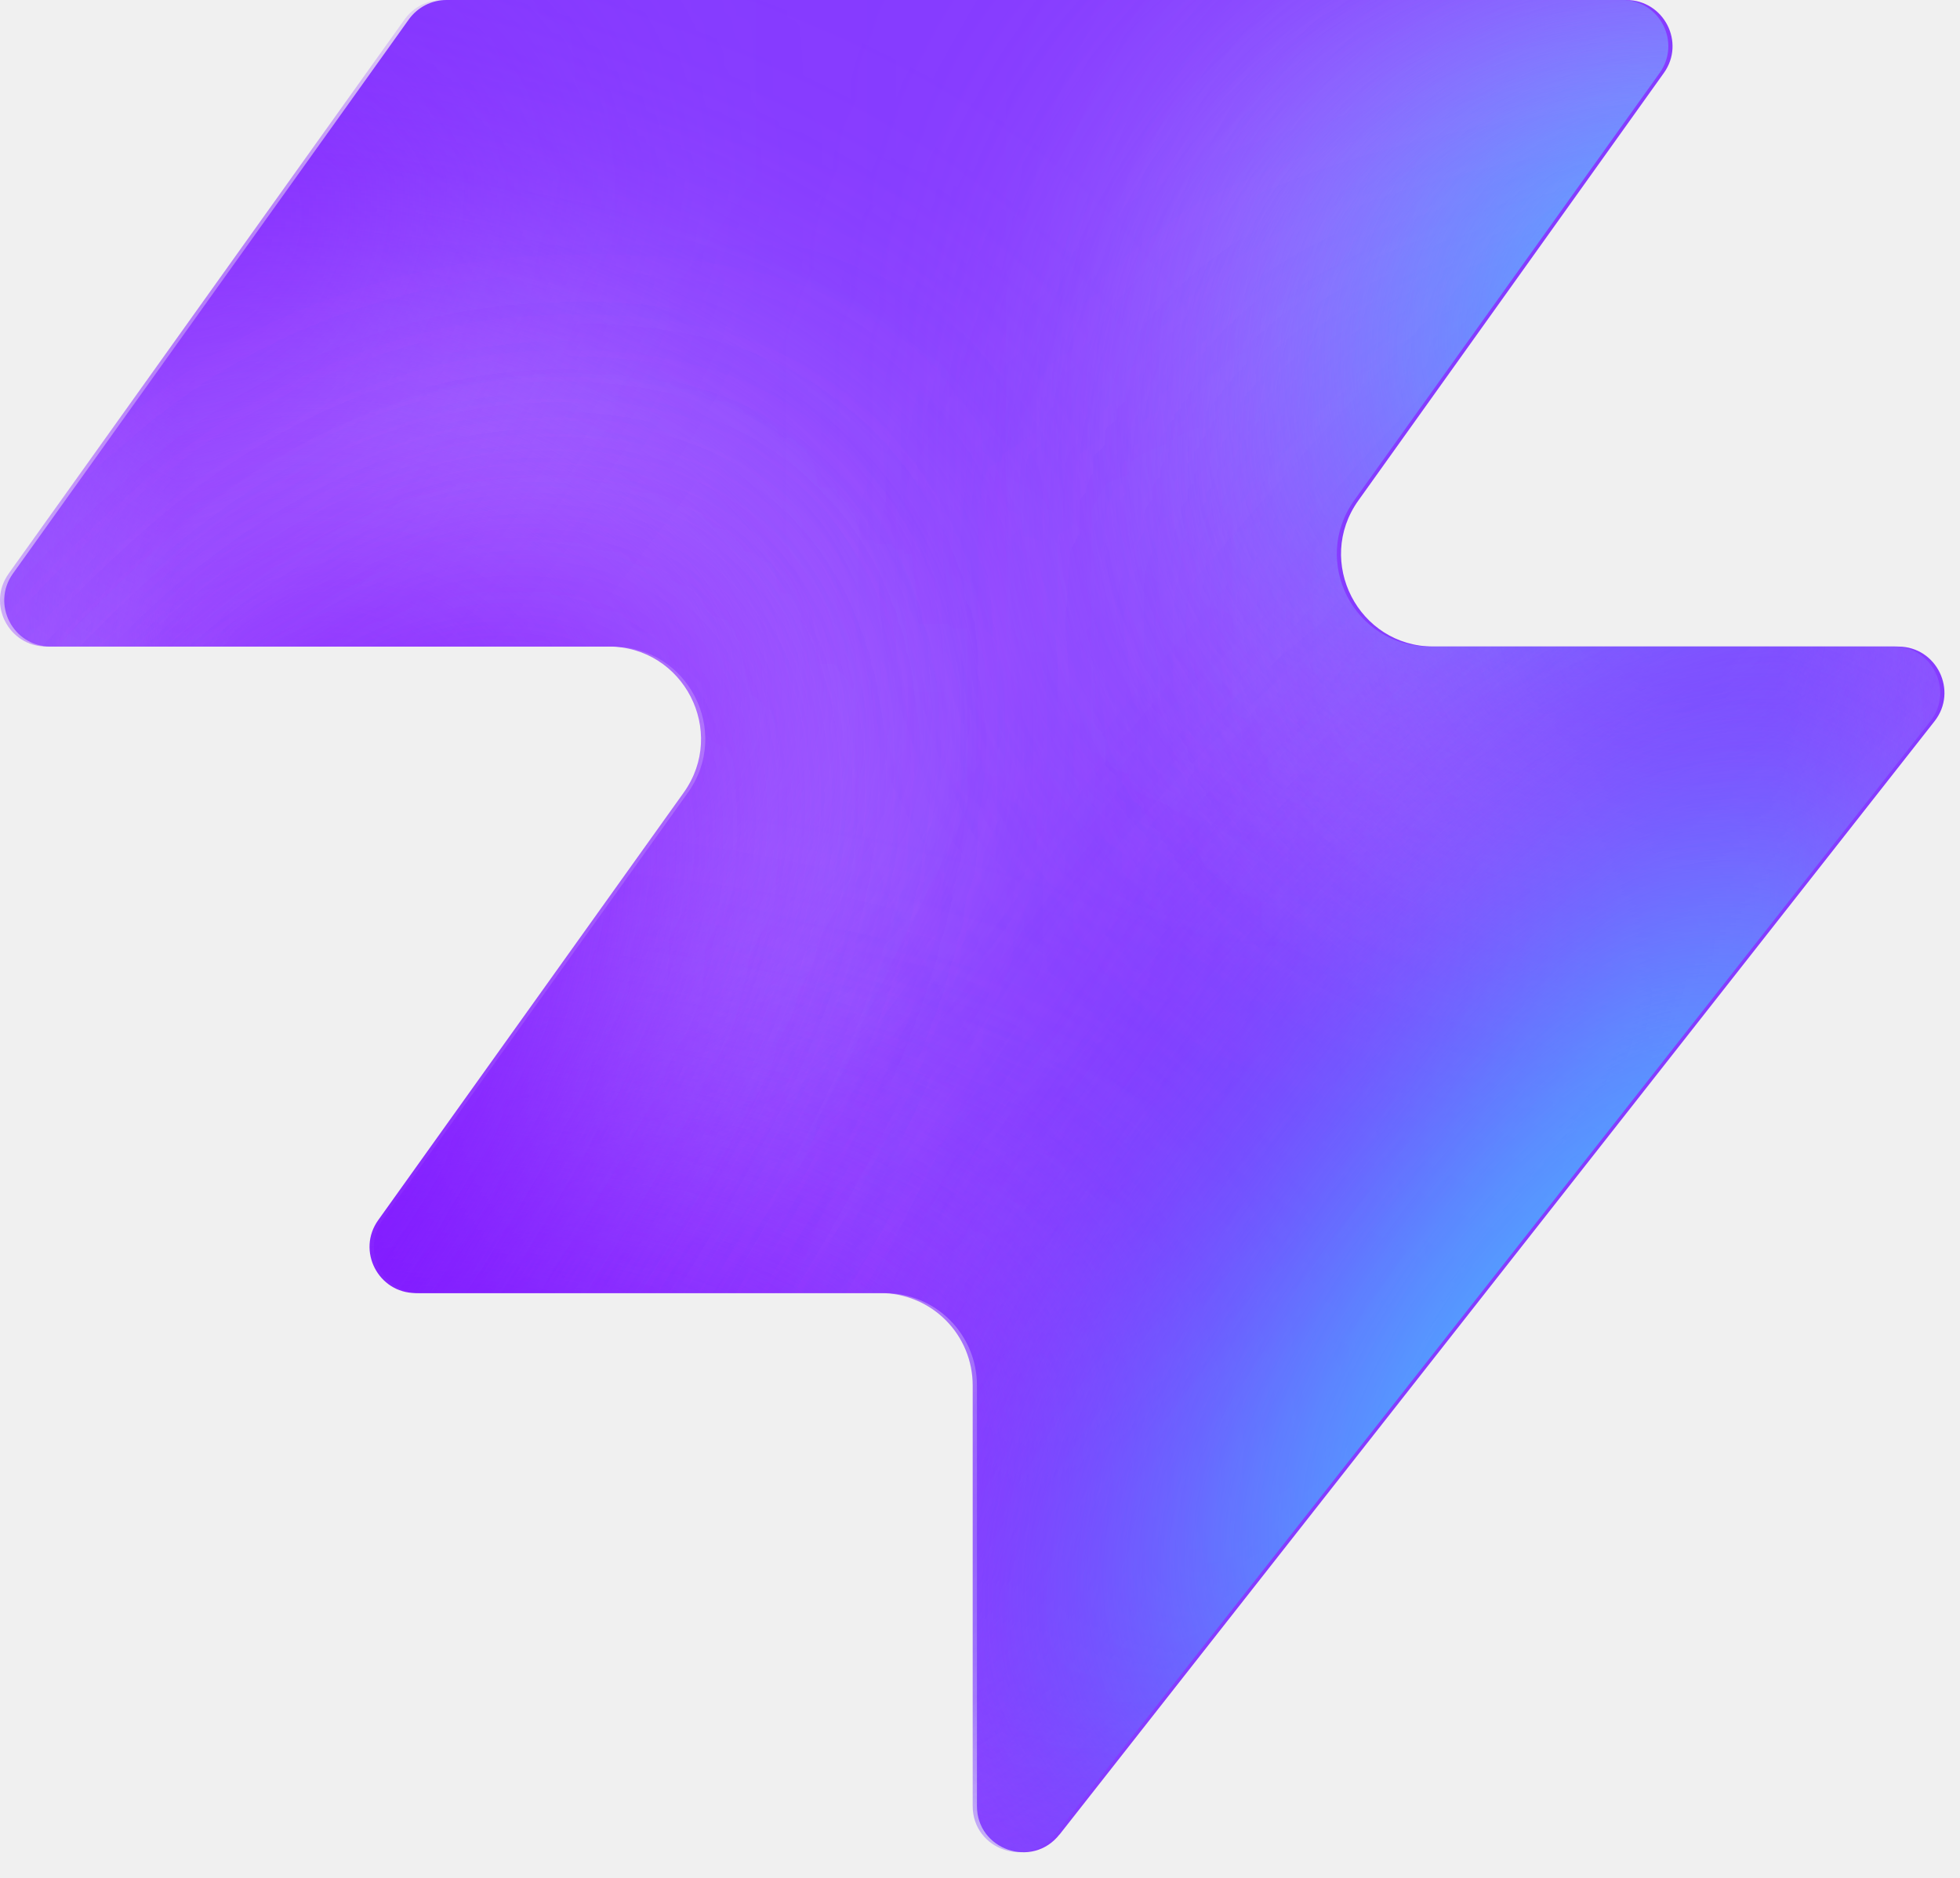
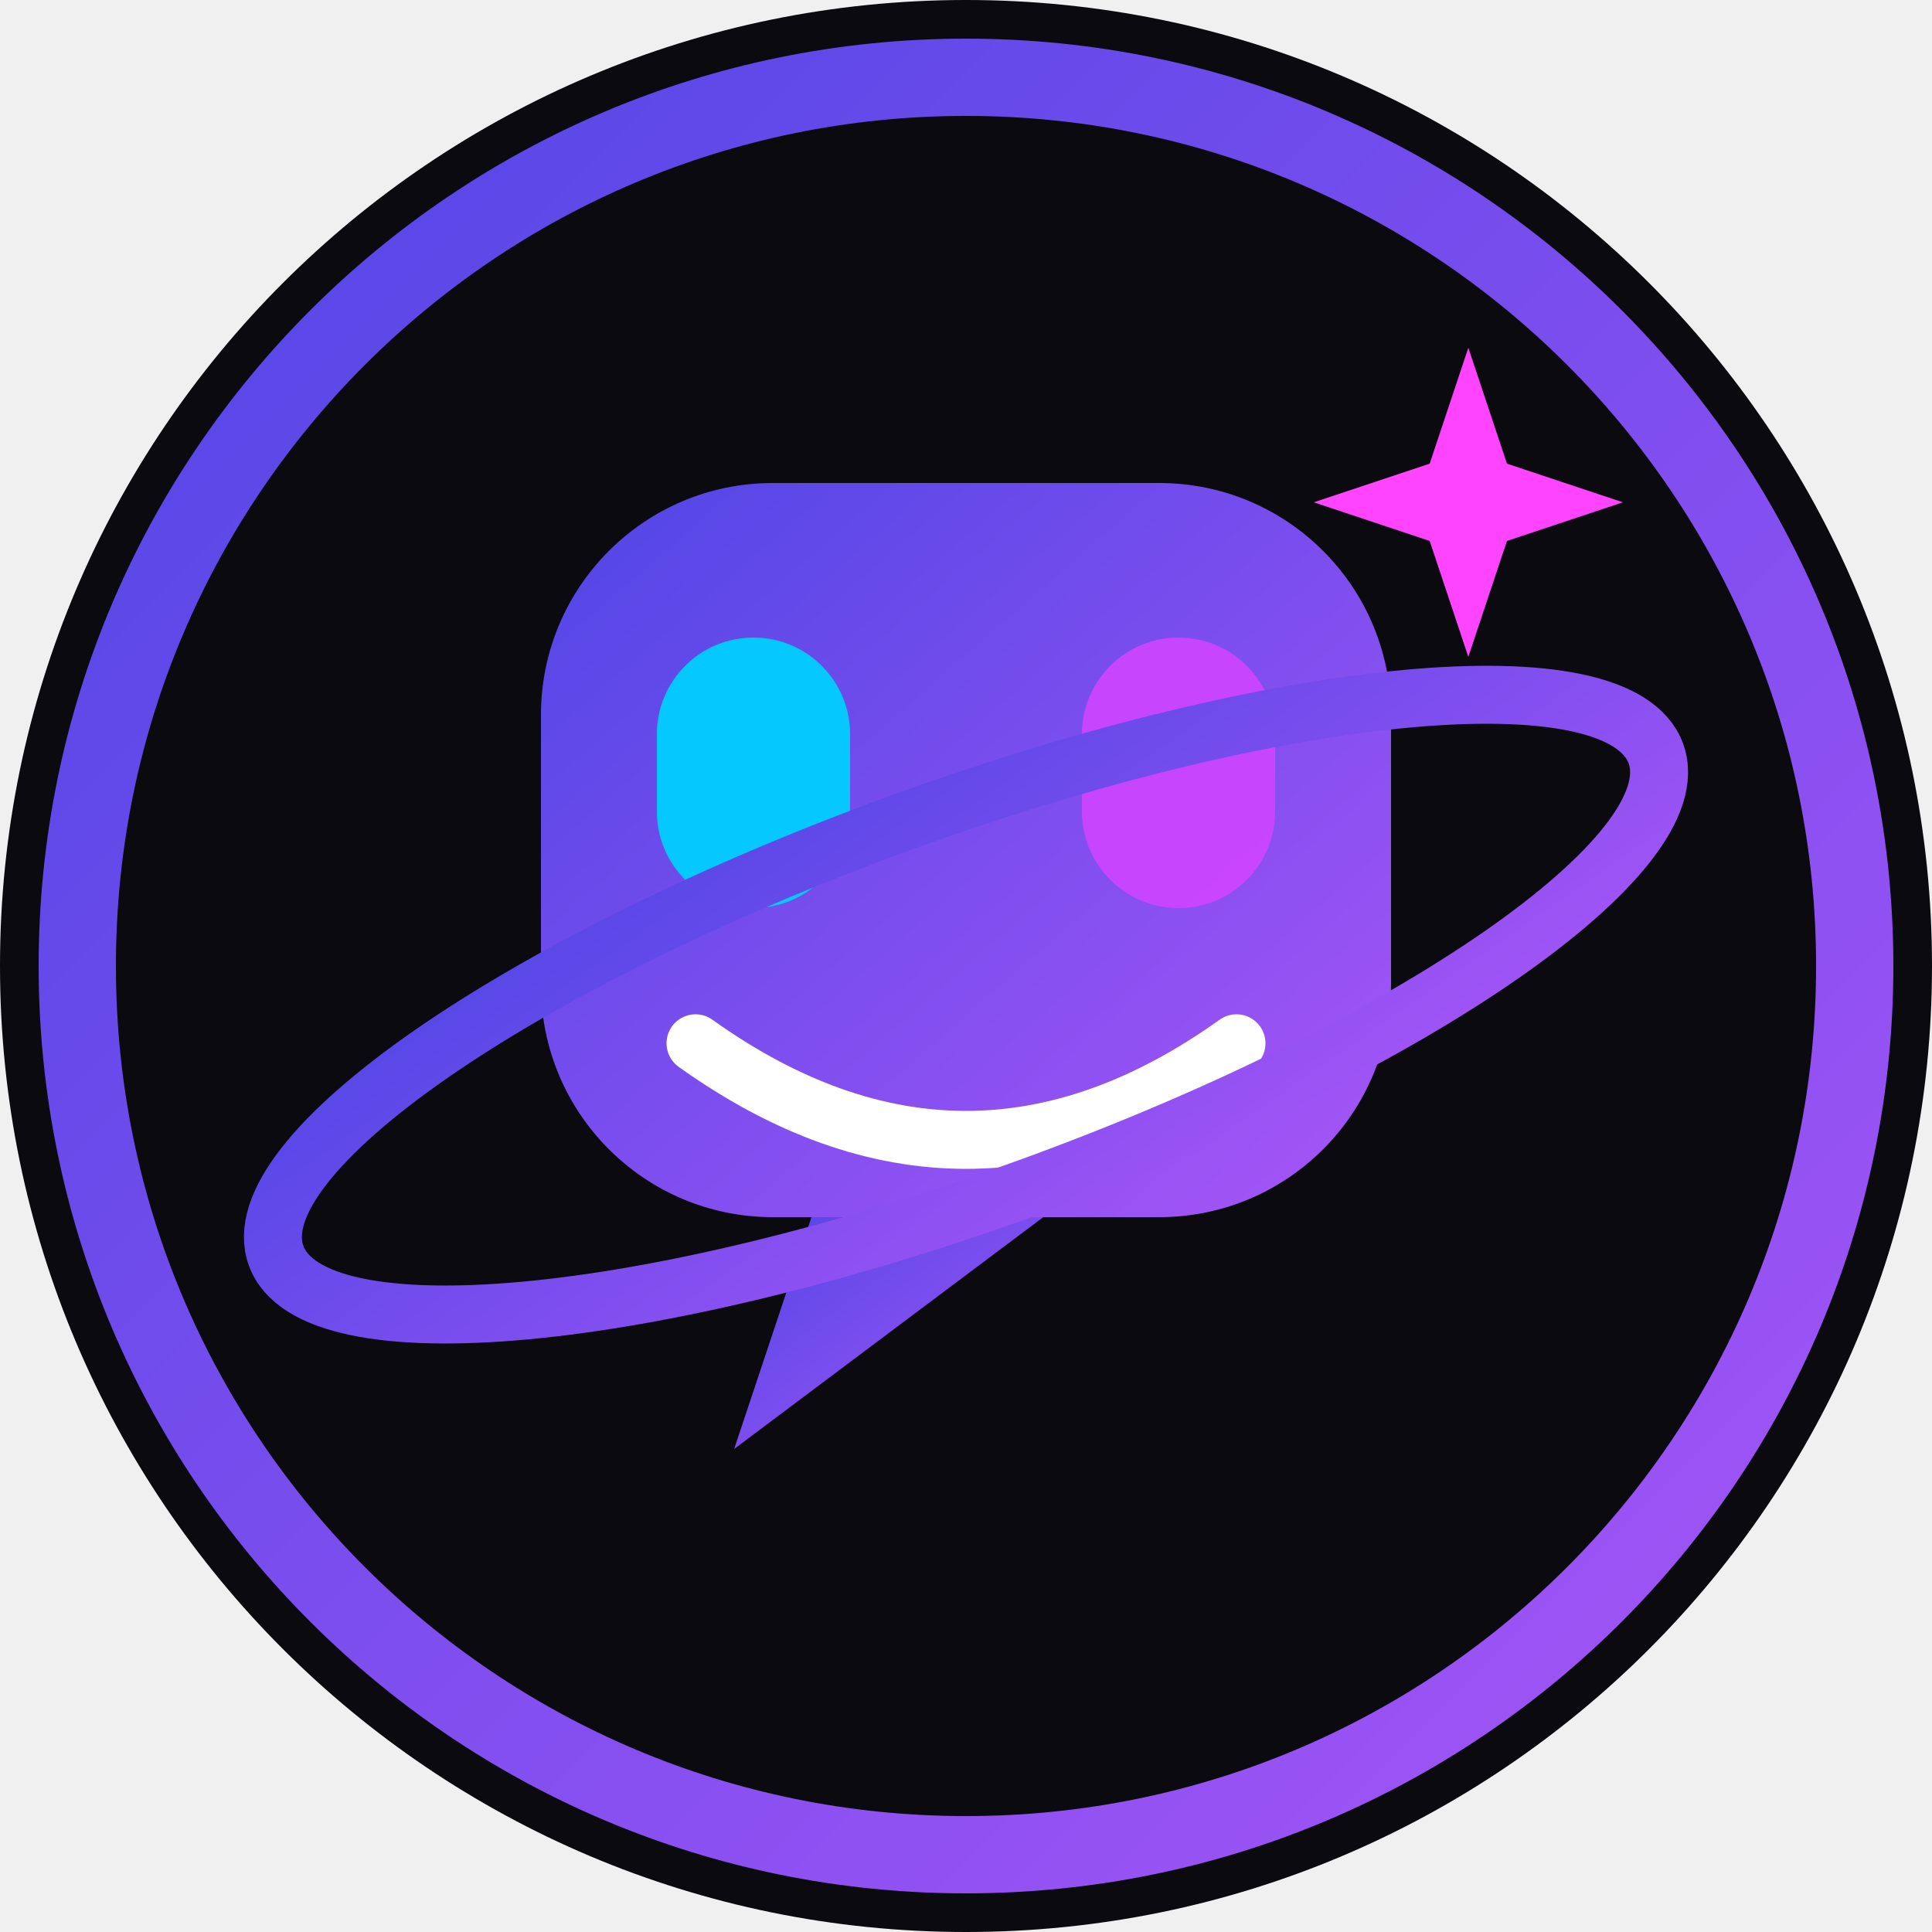
- <svg xmlns="http://www.w3.org/2000/svg" width="48" height="46" fill="none" viewBox="0 0 48 46">
-   <path fill="#863bff" d="M25.946 44.938c-.664.845-2.021.375-2.021-.698V33.937a2.26 2.26 0 0 0-2.262-2.262H10.287c-.92 0-1.456-1.04-.92-1.788l7.48-10.471c1.07-1.497 0-3.578-1.842-3.578H1.237c-.92 0-1.456-1.04-.92-1.788L10.013.474c.214-.297.556-.474.92-.474h28.894c.92 0 1.456 1.04.92 1.788l-7.48 10.471c-1.07 1.498 0 3.579 1.842 3.579h11.377c.943 0 1.473 1.088.89 1.83L25.947 44.94z" style="fill:#863bff;fill:color(display-p3 .525 .23 1);fill-opacity:1" />
-   <mask id="a" width="48" height="46" x="0" y="0" maskUnits="userSpaceOnUse" style="mask-type:alpha">
-     <path fill="#000" d="M25.842 44.938c-.664.844-2.021.375-2.021-.698V33.937a2.26 2.26 0 0 0-2.262-2.262H10.183c-.92 0-1.456-1.04-.92-1.788l7.48-10.471c1.07-1.498 0-3.579-1.842-3.579H1.133c-.92 0-1.456-1.04-.92-1.787L9.91.473c.214-.297.556-.474.92-.474h28.894c.92 0 1.456 1.04.92 1.788l-7.48 10.471c-1.07 1.498 0 3.578 1.842 3.578h11.377c.943 0 1.473 1.088.89 1.832L25.843 44.94z" style="fill:#000;fill-opacity:1" />
-   </mask>
-   <g mask="url(#a)">
-     <g filter="url(#b)">
-       <ellipse cx="5.508" cy="14.704" fill="#ede6ff" rx="5.508" ry="14.704" style="fill:#ede6ff;fill:color(display-p3 .927 .903 1);fill-opacity:1" transform="matrix(.00324 1 1 -.00324 -4.47 31.516)" />
-     </g>
-     <g filter="url(#c)">
-       <ellipse cx="10.399" cy="29.851" fill="#ede6ff" rx="10.399" ry="29.851" style="fill:#ede6ff;fill:color(display-p3 .927 .903 1);fill-opacity:1" transform="matrix(.00324 1 1 -.00324 -39.328 7.883)" />
-     </g>
-     <g filter="url(#d)">
-       <ellipse cx="5.508" cy="30.487" fill="#7e14ff" rx="5.508" ry="30.487" style="fill:#7e14ff;fill:color(display-p3 .492 .077 1);fill-opacity:1" transform="rotate(89.814 -25.913 -14.639)scale(1 -1)" />
-     </g>
-     <g filter="url(#e)">
-       <ellipse cx="5.508" cy="30.599" fill="#7e14ff" rx="5.508" ry="30.599" style="fill:#7e14ff;fill:color(display-p3 .492 .077 1);fill-opacity:1" transform="rotate(89.814 -32.644 -3.334)scale(1 -1)" />
-     </g>
-     <g filter="url(#f)">
-       <ellipse cx="5.508" cy="30.599" fill="#7e14ff" rx="5.508" ry="30.599" style="fill:#7e14ff;fill:color(display-p3 .492 .077 1);fill-opacity:1" transform="matrix(.00324 1 1 -.00324 -34.34 30.47)" />
-     </g>
-     <g filter="url(#g)">
-       <ellipse cx="14.072" cy="22.078" fill="#ede6ff" rx="14.072" ry="22.078" style="fill:#ede6ff;fill:color(display-p3 .927 .903 1);fill-opacity:1" transform="rotate(93.35 24.506 48.493)scale(-1 1)" />
-     </g>
-     <g filter="url(#h)">
-       <ellipse cx="3.47" cy="21.501" fill="#7e14ff" rx="3.47" ry="21.501" style="fill:#7e14ff;fill:color(display-p3 .492 .077 1);fill-opacity:1" transform="rotate(89.009 28.708 47.59)scale(-1 1)" />
-     </g>
-     <g filter="url(#i)">
-       <ellipse cx="3.47" cy="21.501" fill="#7e14ff" rx="3.47" ry="21.501" style="fill:#7e14ff;fill:color(display-p3 .492 .077 1);fill-opacity:1" transform="rotate(89.009 28.708 47.59)scale(-1 1)" />
-     </g>
-     <g filter="url(#j)">
-       <ellipse cx=".387" cy="8.972" fill="#7e14ff" rx="4.407" ry="29.108" style="fill:#7e14ff;fill:color(display-p3 .492 .077 1);fill-opacity:1" transform="rotate(39.51 .387 8.972)" />
-     </g>
-     <g filter="url(#k)">
-       <ellipse cx="47.523" cy="-6.092" fill="#7e14ff" rx="4.407" ry="29.108" style="fill:#7e14ff;fill:color(display-p3 .492 .077 1);fill-opacity:1" transform="rotate(37.892 47.523 -6.092)" />
-     </g>
-     <g filter="url(#l)">
-       <ellipse cx="41.412" cy="6.333" fill="#47bfff" rx="5.971" ry="9.665" style="fill:#47bfff;fill:color(display-p3 .28 .748 1);fill-opacity:1" transform="rotate(37.892 41.412 6.333)" />
-     </g>
-     <g filter="url(#m)">
-       <ellipse cx="-1.879" cy="38.332" fill="#7e14ff" rx="4.407" ry="29.108" style="fill:#7e14ff;fill:color(display-p3 .492 .077 1);fill-opacity:1" transform="rotate(37.892 -1.88 38.332)" />
-     </g>
-     <g filter="url(#n)">
-       <ellipse cx="-1.879" cy="38.332" fill="#7e14ff" rx="4.407" ry="29.108" style="fill:#7e14ff;fill:color(display-p3 .492 .077 1);fill-opacity:1" transform="rotate(37.892 -1.88 38.332)" />
-     </g>
-     <g filter="url(#o)">
-       <ellipse cx="35.651" cy="29.907" fill="#7e14ff" rx="4.407" ry="29.108" style="fill:#7e14ff;fill:color(display-p3 .492 .077 1);fill-opacity:1" transform="rotate(37.892 35.651 29.907)" />
-     </g>
-     <g filter="url(#p)">
-       <ellipse cx="38.418" cy="32.4" fill="#47bfff" rx="5.971" ry="15.297" style="fill:#47bfff;fill:color(display-p3 .28 .748 1);fill-opacity:1" transform="rotate(37.892 38.418 32.4)" />
-     </g>
-   </g>
+ <svg xmlns="http://www.w3.org/2000/svg" viewBox="0 0 100 100" width="100" height="100">
  <defs>
-     <filter id="b" width="60.045" height="41.654" x="-19.77" y="16.149" color-interpolation-filters="sRGB" filterUnits="userSpaceOnUse">
-       <feFlood flood-opacity="0" result="BackgroundImageFix" />
-       <feBlend in="SourceGraphic" in2="BackgroundImageFix" result="shape" />
-       <feGaussianBlur result="effect1_foregroundBlur_2002_17158" stdDeviation="7.659" />
-     </filter>
-     <filter id="c" width="90.34" height="51.437" x="-54.613" y="-7.533" color-interpolation-filters="sRGB" filterUnits="userSpaceOnUse">
-       <feFlood flood-opacity="0" result="BackgroundImageFix" />
-       <feBlend in="SourceGraphic" in2="BackgroundImageFix" result="shape" />
-       <feGaussianBlur result="effect1_foregroundBlur_2002_17158" stdDeviation="7.659" />
-     </filter>
-     <filter id="d" width="79.355" height="29.4" x="-49.64" y="2.03" color-interpolation-filters="sRGB" filterUnits="userSpaceOnUse">
-       <feFlood flood-opacity="0" result="BackgroundImageFix" />
-       <feBlend in="SourceGraphic" in2="BackgroundImageFix" result="shape" />
-       <feGaussianBlur result="effect1_foregroundBlur_2002_17158" stdDeviation="4.596" />
-     </filter>
-     <filter id="e" width="79.579" height="29.4" x="-45.045" y="20.029" color-interpolation-filters="sRGB" filterUnits="userSpaceOnUse">
-       <feFlood flood-opacity="0" result="BackgroundImageFix" />
-       <feBlend in="SourceGraphic" in2="BackgroundImageFix" result="shape" />
-       <feGaussianBlur result="effect1_foregroundBlur_2002_17158" stdDeviation="4.596" />
-     </filter>
-     <filter id="f" width="79.579" height="29.4" x="-43.513" y="21.178" color-interpolation-filters="sRGB" filterUnits="userSpaceOnUse">
-       <feFlood flood-opacity="0" result="BackgroundImageFix" />
-       <feBlend in="SourceGraphic" in2="BackgroundImageFix" result="shape" />
-       <feGaussianBlur result="effect1_foregroundBlur_2002_17158" stdDeviation="4.596" />
-     </filter>
-     <filter id="g" width="74.749" height="58.852" x="15.756" y="-17.901" color-interpolation-filters="sRGB" filterUnits="userSpaceOnUse">
-       <feFlood flood-opacity="0" result="BackgroundImageFix" />
-       <feBlend in="SourceGraphic" in2="BackgroundImageFix" result="shape" />
-       <feGaussianBlur result="effect1_foregroundBlur_2002_17158" stdDeviation="7.659" />
-     </filter>
-     <filter id="h" width="61.377" height="25.362" x="23.548" y="2.284" color-interpolation-filters="sRGB" filterUnits="userSpaceOnUse">
-       <feFlood flood-opacity="0" result="BackgroundImageFix" />
-       <feBlend in="SourceGraphic" in2="BackgroundImageFix" result="shape" />
-       <feGaussianBlur result="effect1_foregroundBlur_2002_17158" stdDeviation="4.596" />
-     </filter>
-     <filter id="i" width="61.377" height="25.362" x="23.548" y="2.284" color-interpolation-filters="sRGB" filterUnits="userSpaceOnUse">
-       <feFlood flood-opacity="0" result="BackgroundImageFix" />
-       <feBlend in="SourceGraphic" in2="BackgroundImageFix" result="shape" />
-       <feGaussianBlur result="effect1_foregroundBlur_2002_17158" stdDeviation="4.596" />
-     </filter>
-     <filter id="j" width="56.045" height="63.649" x="-27.636" y="-22.853" color-interpolation-filters="sRGB" filterUnits="userSpaceOnUse">
-       <feFlood flood-opacity="0" result="BackgroundImageFix" />
-       <feBlend in="SourceGraphic" in2="BackgroundImageFix" result="shape" />
-       <feGaussianBlur result="effect1_foregroundBlur_2002_17158" stdDeviation="4.596" />
-     </filter>
-     <filter id="k" width="54.814" height="64.646" x="20.116" y="-38.415" color-interpolation-filters="sRGB" filterUnits="userSpaceOnUse">
-       <feFlood flood-opacity="0" result="BackgroundImageFix" />
-       <feBlend in="SourceGraphic" in2="BackgroundImageFix" result="shape" />
-       <feGaussianBlur result="effect1_foregroundBlur_2002_17158" stdDeviation="4.596" />
-     </filter>
-     <filter id="l" width="33.541" height="35.313" x="24.641" y="-11.323" color-interpolation-filters="sRGB" filterUnits="userSpaceOnUse">
-       <feFlood flood-opacity="0" result="BackgroundImageFix" />
-       <feBlend in="SourceGraphic" in2="BackgroundImageFix" result="shape" />
-       <feGaussianBlur result="effect1_foregroundBlur_2002_17158" stdDeviation="4.596" />
-     </filter>
-     <filter id="m" width="54.814" height="64.646" x="-29.286" y="6.009" color-interpolation-filters="sRGB" filterUnits="userSpaceOnUse">
-       <feFlood flood-opacity="0" result="BackgroundImageFix" />
-       <feBlend in="SourceGraphic" in2="BackgroundImageFix" result="shape" />
-       <feGaussianBlur result="effect1_foregroundBlur_2002_17158" stdDeviation="4.596" />
-     </filter>
-     <filter id="n" width="54.814" height="64.646" x="-29.286" y="6.009" color-interpolation-filters="sRGB" filterUnits="userSpaceOnUse">
-       <feFlood flood-opacity="0" result="BackgroundImageFix" />
-       <feBlend in="SourceGraphic" in2="BackgroundImageFix" result="shape" />
-       <feGaussianBlur result="effect1_foregroundBlur_2002_17158" stdDeviation="4.596" />
-     </filter>
-     <filter id="o" width="54.814" height="64.646" x="8.244" y="-2.416" color-interpolation-filters="sRGB" filterUnits="userSpaceOnUse">
-       <feFlood flood-opacity="0" result="BackgroundImageFix" />
-       <feBlend in="SourceGraphic" in2="BackgroundImageFix" result="shape" />
-       <feGaussianBlur result="effect1_foregroundBlur_2002_17158" stdDeviation="4.596" />
-     </filter>
-     <filter id="p" width="39.409" height="43.623" x="18.713" y="10.588" color-interpolation-filters="sRGB" filterUnits="userSpaceOnUse">
-       <feFlood flood-opacity="0" result="BackgroundImageFix" />
-       <feBlend in="SourceGraphic" in2="BackgroundImageFix" result="shape" />
-       <feGaussianBlur result="effect1_foregroundBlur_2002_17158" stdDeviation="4.596" />
-     </filter>
+     <linearGradient id="g" x1="0%" y1="0%" x2="100%" y2="100%">
+       <stop offset="0%" style="stop-color:#4f46e5" />
+       <stop offset="100%" style="stop-color:#a855f7" />
+     </linearGradient>
  </defs>
+   <circle cx="50" cy="50" r="50" fill="#0a0a0f" />
+   <circle cx="50" cy="50" r="46" fill="none" stroke="url(#g)" stroke-width="4" />
+   <rect x="28" y="25" width="44" height="38" rx="12" fill="url(#g)" />
+   <rect x="34" y="33" width="10" height="14" rx="5" fill="#00cfff" opacity="0.95" />
+   <rect x="56" y="33" width="10" height="14" rx="5" fill="#cc44ff" opacity="0.95" />
+   <path d="M36 54 Q50 64 64 54" stroke="white" stroke-width="3" fill="none" stroke-linecap="round" />
+   <path d="M42 63 L38 75 L54 63" fill="url(#g)" />
+   <ellipse cx="50" cy="52" rx="38" ry="10" fill="none" stroke="url(#g)" stroke-width="3" transform="rotate(-20 50 52)" />
+   <path d="M76 18 L78 24 L84 26 L78 28 L76 34 L74 28 L68 26 L74 24 Z" fill="#ff44ff" />
</svg>
